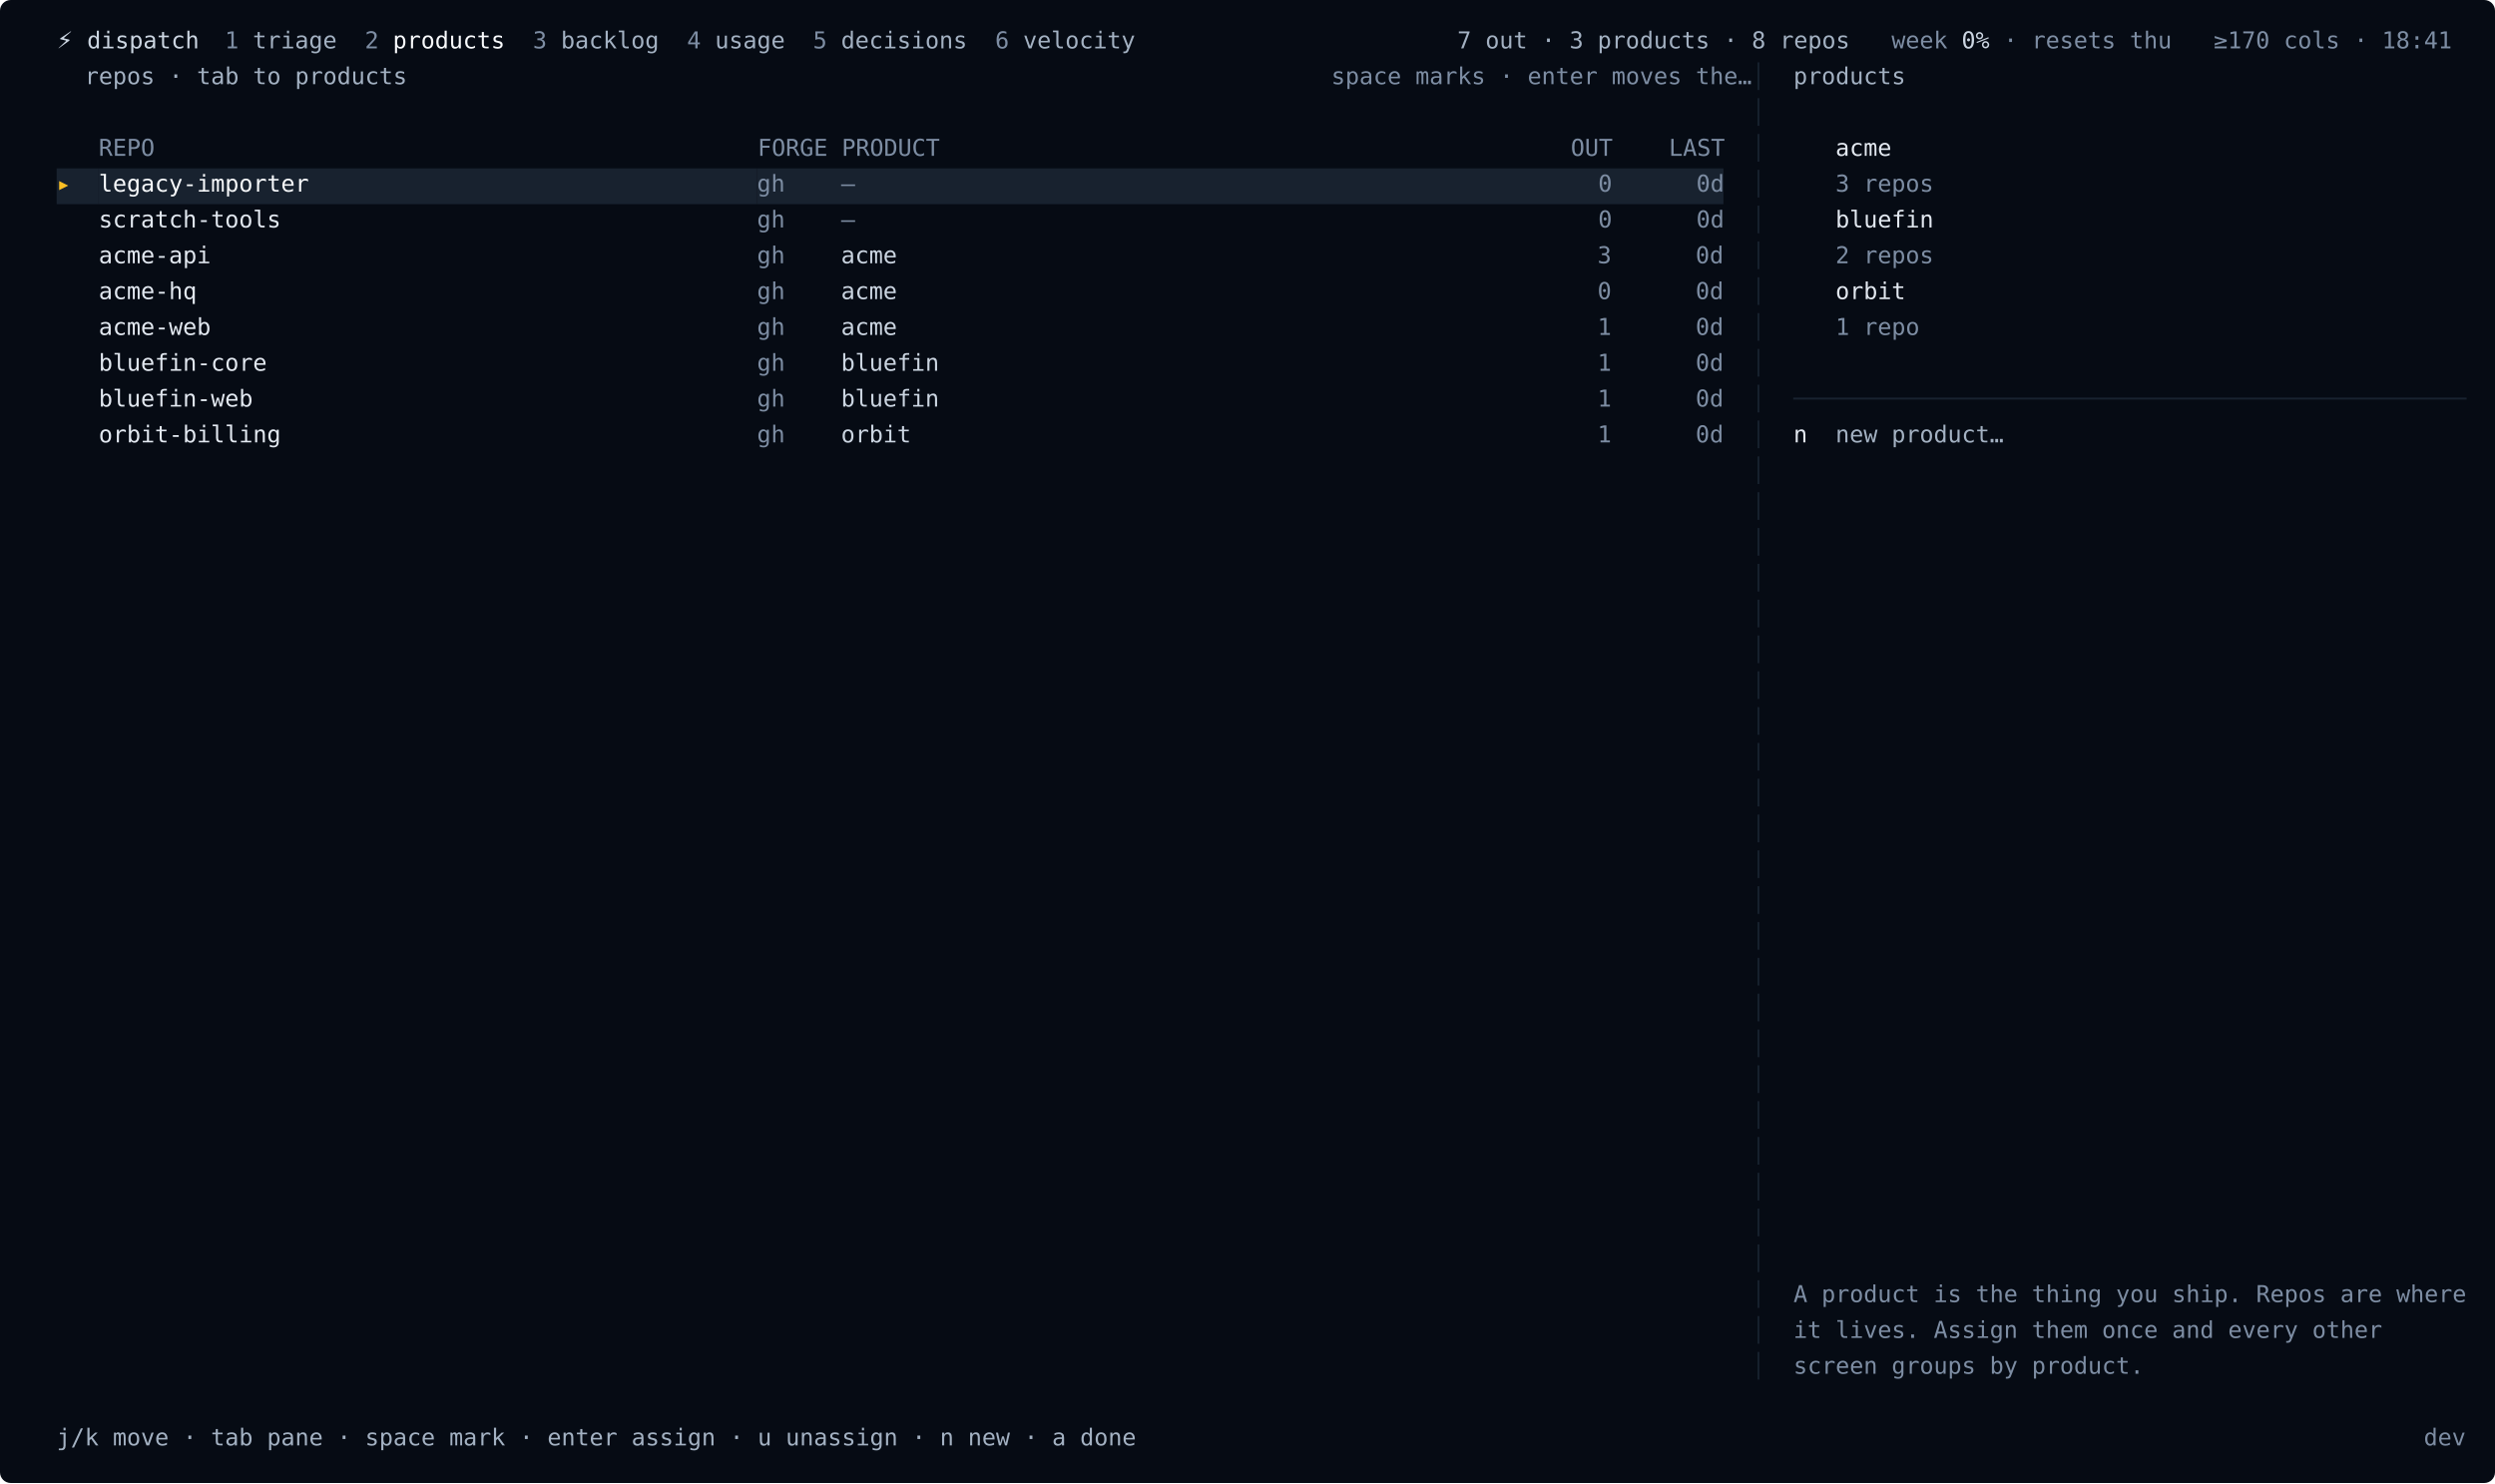
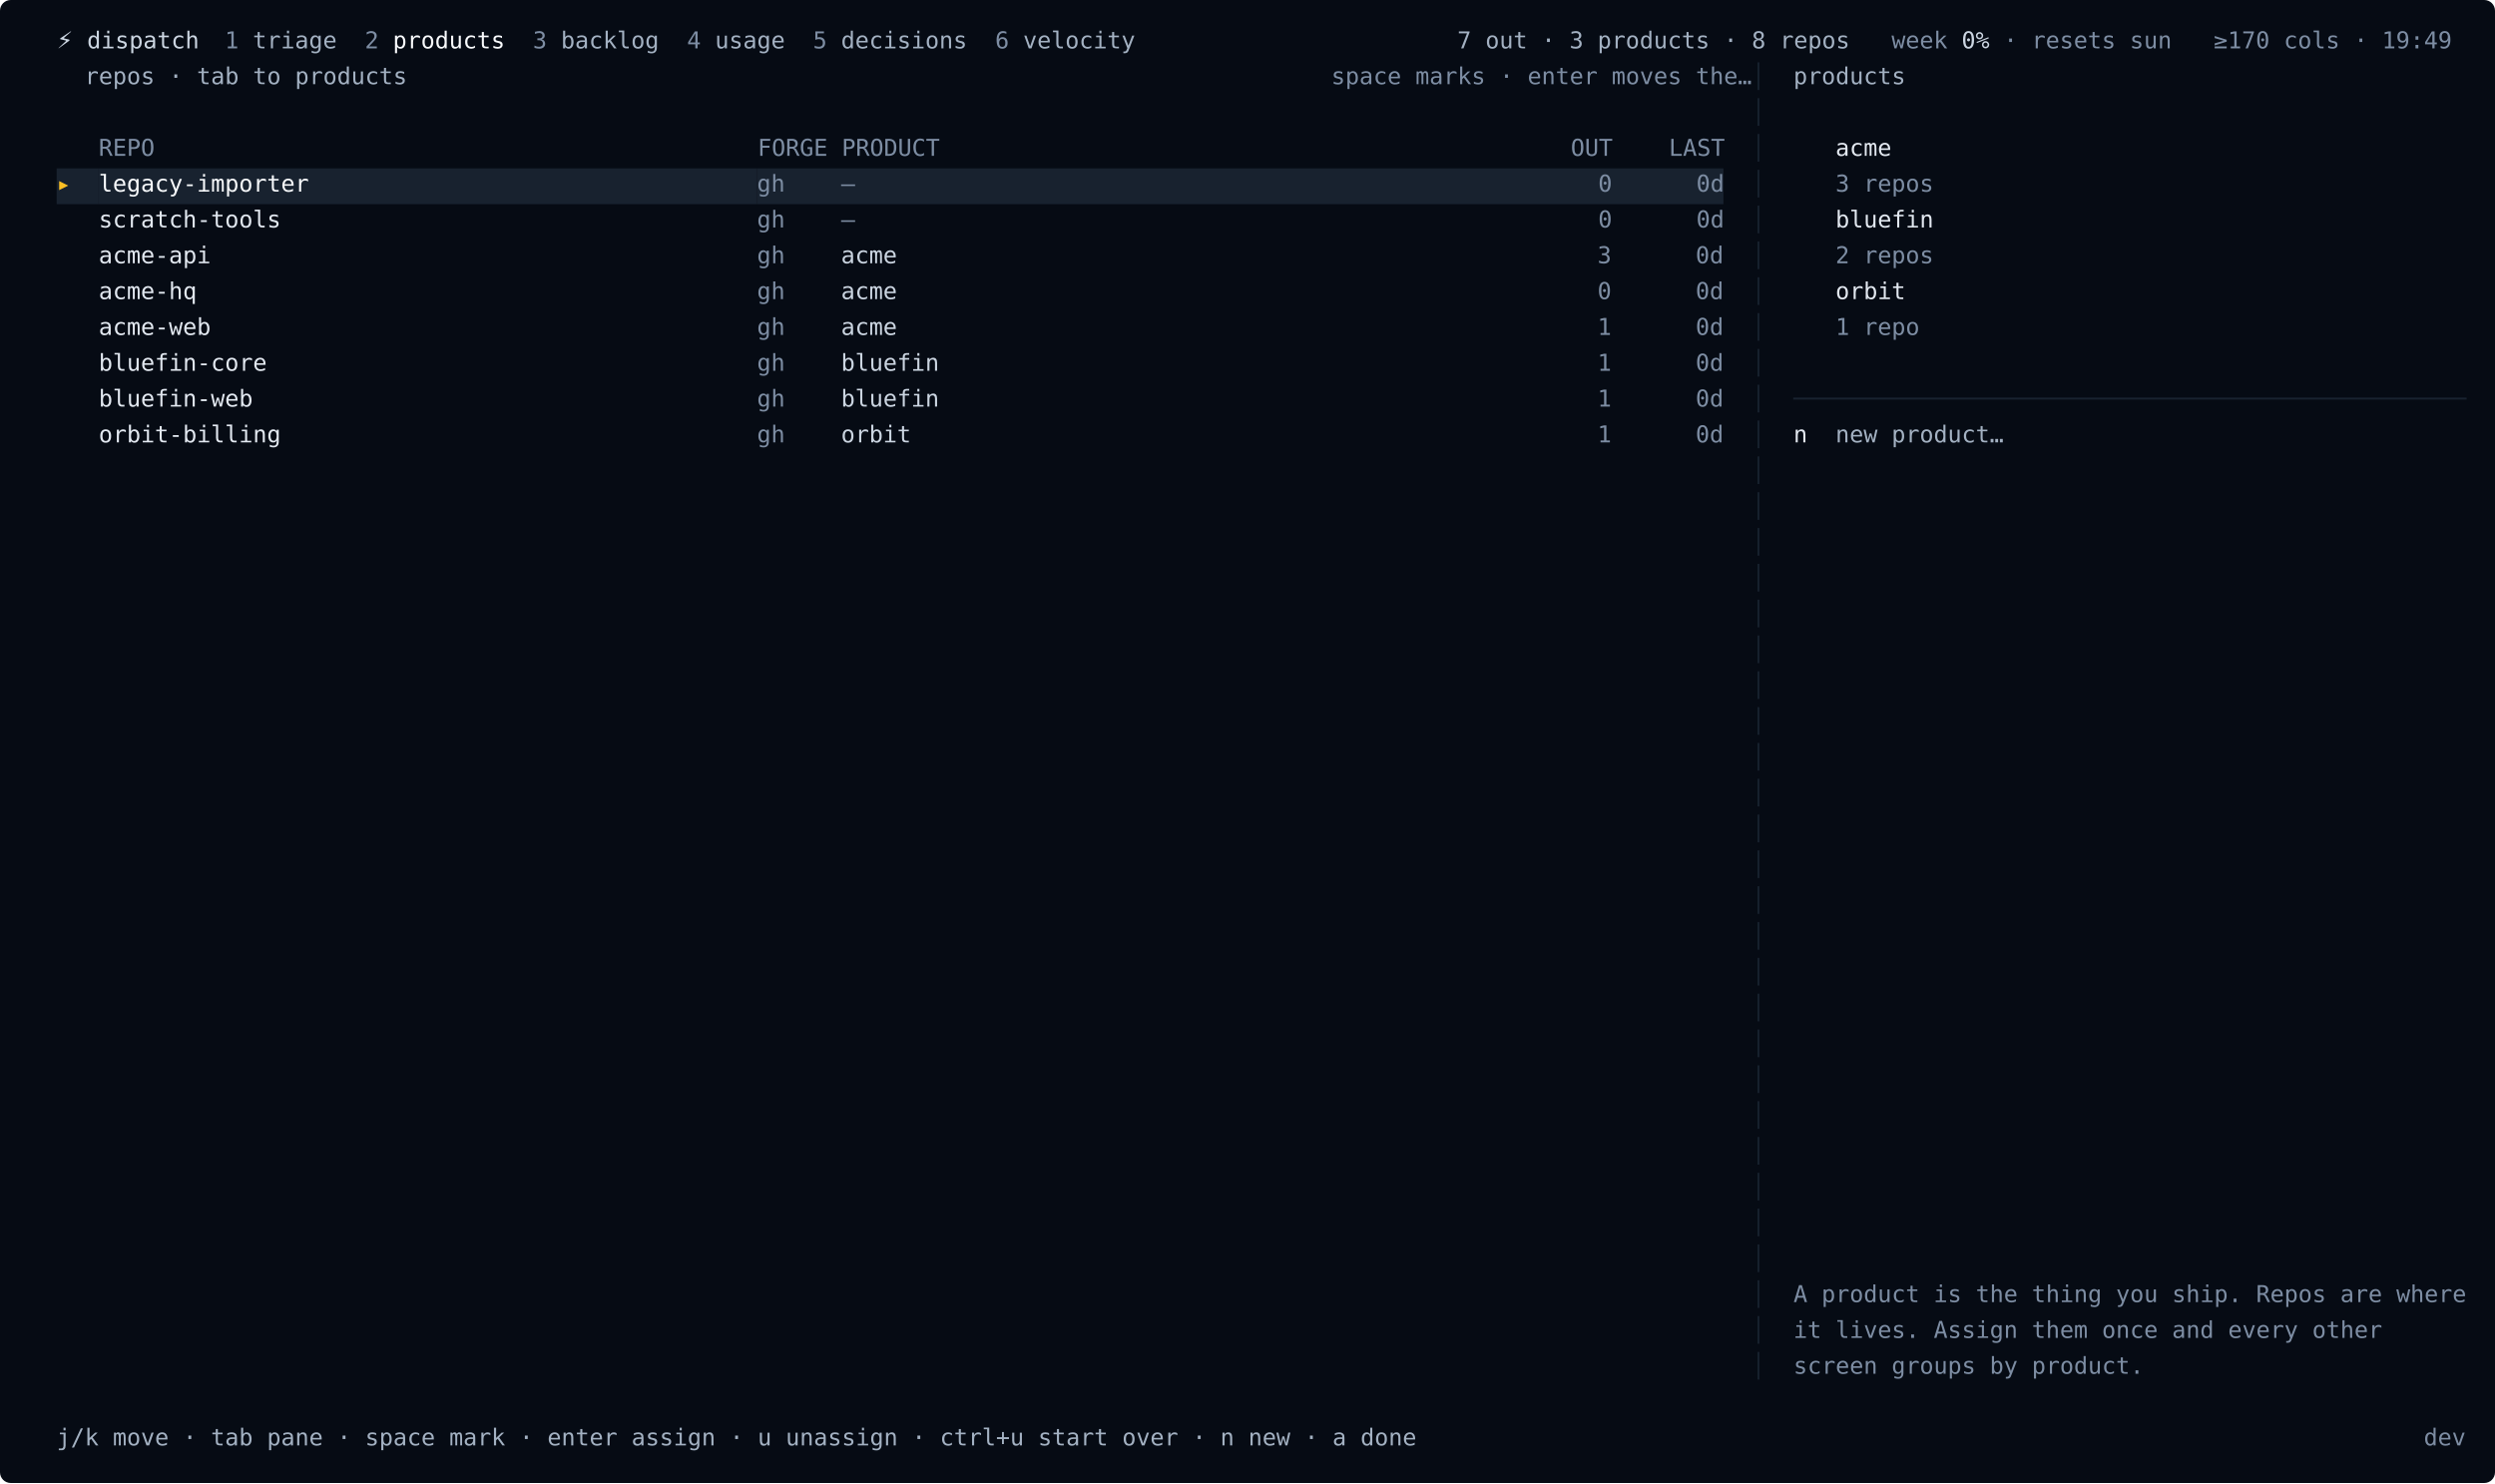
<svg xmlns="http://www.w3.org/2000/svg" width="1393" height="828" viewBox="0 0 1393 828" role="img" aria-label="Assigning repos to products">
  <rect width="1393" height="828" rx="6" fill="#060b14" />
  <g font-family="ui-monospace, SFMono-Regular, Menlo, Consolas, 'DejaVu Sans Mono', monospace" font-size="13.0" xml:space="preserve">
    <rect x="31.64" y="94.00" width="23.46" height="20.00" fill="#18222f" />
    <rect x="55.10" y="94.00" width="367.54" height="20.00" fill="#18222f" />
    <rect x="422.64" y="94.00" width="539.58" height="20.00" fill="#18222f" />
    <text xml:space="preserve" y="27.00" fill="#e2e8f0">
      <tspan x="16.00">  </tspan>
      <tspan x="31.64" fill="#cbd5e1">⚡ dispatch</tspan>
      <tspan x="109.84">  </tspan>
      <tspan x="125.48" fill="#7d8da3">1 </tspan>
      <tspan x="141.12" fill="#a3b1c2">triage</tspan>
      <tspan x="188.04">  </tspan>
      <tspan x="203.68" fill="#7d8da3">2 </tspan>
      <tspan x="219.32" fill="#f8fafc">products</tspan>
      <tspan x="281.88">  </tspan>
      <tspan x="297.52" fill="#7d8da3">3 </tspan>
      <tspan x="313.16" fill="#a3b1c2">backlog</tspan>
      <tspan x="367.90">  </tspan>
      <tspan x="383.54" fill="#7d8da3">4 </tspan>
      <tspan x="399.18" fill="#a3b1c2">usage</tspan>
      <tspan x="438.28">  </tspan>
      <tspan x="453.92" fill="#7d8da3">5 </tspan>
      <tspan x="469.56" fill="#a3b1c2">decisions</tspan>
      <tspan x="539.94">  </tspan>
      <tspan x="555.58" fill="#7d8da3">6 </tspan>
      <tspan x="571.22" fill="#a3b1c2">velocity</tspan>
      <tspan x="633.78">                       </tspan>
      <tspan x="813.64" fill="#a3b1c2">7 out · 3 products · 8 repos</tspan>
      <tspan x="1032.60">   </tspan>
      <tspan x="1056.06" fill="#7d8da3">week </tspan>
      <tspan x="1095.16" fill="#cbd5e1">0%</tspan>
-       <tspan x="1110.80" fill="#7d8da3"> · resets thu</tspan>
+       <tspan x="1110.80" fill="#7d8da3"> · resets sun</tspan>
      <tspan x="1212.46">   </tspan>
-       <tspan x="1235.92" fill="#7d8da3">≥170 cols · 18:41</tspan>
+       <tspan x="1235.92" fill="#7d8da3">≥170 cols · 19:49</tspan>
    </text>
    <text xml:space="preserve" y="47.00" fill="#e2e8f0">
      <tspan x="16.00">    </tspan>
      <tspan x="47.28" fill="#a3b1c2">repos · tab to products</tspan>
      <tspan x="227.14">                                                                  </tspan>
      <tspan x="743.26" fill="#7d8da3">space marks · enter moves the…</tspan>
      <tspan x="977.86" fill="#18222f">│</tspan>
      <tspan x="985.68">  </tspan>
      <tspan x="1001.32" fill="#a3b1c2">products</tspan>
    </text>
    <text xml:space="preserve" y="67.00" fill="#e2e8f0">
      <tspan x="16.00">                                                                                                                           </tspan>
      <tspan x="977.86" fill="#18222f">│</tspan>
    </text>
    <text xml:space="preserve" y="87.00" fill="#e2e8f0">
      <tspan x="16.00">     </tspan>
      <tspan x="55.10" fill="#7d8da3">REPO                                           FORGE PRODUCT                                             OUT    LAST</tspan>
      <tspan x="962.22">  </tspan>
      <tspan x="977.86" fill="#18222f">│</tspan>
      <tspan x="985.68">  </tspan>
      <tspan x="1001.32" fill="#cbd5e1">   </tspan>
      <tspan x="1024.78">acme                                         </tspan>
    </text>
    <text xml:space="preserve" y="107.00" fill="#e2e8f0">
      <tspan x="16.00">  </tspan>
      <tspan x="31.64" fill="#fbbf24">▸  </tspan>
      <tspan x="55.10" fill="#f8fafc">legacy-importer                                </tspan>
      <tspan x="422.64" fill="#7d8da3">gh    —                                                     0      0d</tspan>
      <tspan x="962.22">  </tspan>
      <tspan x="977.86" fill="#18222f">│</tspan>
      <tspan x="985.68">     </tspan>
      <tspan x="1024.78" fill="#7d8da3">3 repos                                      </tspan>
    </text>
    <text xml:space="preserve" y="127.00" fill="#e2e8f0">
      <tspan x="16.00">  </tspan>
      <tspan x="31.64" fill="#fbbf24">   </tspan>
      <tspan x="55.10">scratch-tools                                  </tspan>
      <tspan x="422.64" fill="#7d8da3">gh    —                                                     0      0d</tspan>
      <tspan x="962.22">  </tspan>
      <tspan x="977.86" fill="#18222f">│</tspan>
      <tspan x="985.68">  </tspan>
      <tspan x="1001.32" fill="#cbd5e1">   </tspan>
      <tspan x="1024.78">bluefin                                      </tspan>
    </text>
    <text xml:space="preserve" y="147.00" fill="#e2e8f0">
      <tspan x="16.00">  </tspan>
      <tspan x="31.64" fill="#fbbf24">   </tspan>
      <tspan x="55.10">acme-api                                       </tspan>
      <tspan x="422.64" fill="#7d8da3">gh    </tspan>
      <tspan x="469.56" fill="#cbd5e1">acme                                           </tspan>
      <tspan x="837.10" fill="#7d8da3">       3      0d</tspan>
      <tspan x="962.22">  </tspan>
      <tspan x="977.86" fill="#18222f">│</tspan>
      <tspan x="985.68">     </tspan>
      <tspan x="1024.78" fill="#7d8da3">2 repos                                      </tspan>
    </text>
    <text xml:space="preserve" y="167.00" fill="#e2e8f0">
      <tspan x="16.00">  </tspan>
      <tspan x="31.64" fill="#fbbf24">   </tspan>
      <tspan x="55.10">acme-hq                                        </tspan>
      <tspan x="422.64" fill="#7d8da3">gh    </tspan>
      <tspan x="469.56" fill="#cbd5e1">acme                                           </tspan>
      <tspan x="837.10" fill="#7d8da3">       0      0d</tspan>
      <tspan x="962.22">  </tspan>
      <tspan x="977.86" fill="#18222f">│</tspan>
      <tspan x="985.68">  </tspan>
      <tspan x="1001.32" fill="#cbd5e1">   </tspan>
      <tspan x="1024.78">orbit                                        </tspan>
    </text>
    <text xml:space="preserve" y="187.00" fill="#e2e8f0">
      <tspan x="16.00">  </tspan>
      <tspan x="31.64" fill="#fbbf24">   </tspan>
      <tspan x="55.10">acme-web                                       </tspan>
      <tspan x="422.64" fill="#7d8da3">gh    </tspan>
      <tspan x="469.56" fill="#cbd5e1">acme                                           </tspan>
      <tspan x="837.10" fill="#7d8da3">       1      0d</tspan>
      <tspan x="962.22">  </tspan>
      <tspan x="977.86" fill="#18222f">│</tspan>
      <tspan x="985.68">     </tspan>
      <tspan x="1024.78" fill="#7d8da3">1 repo                                       </tspan>
    </text>
    <text xml:space="preserve" y="207.00" fill="#e2e8f0">
      <tspan x="16.00">  </tspan>
      <tspan x="31.64" fill="#fbbf24">   </tspan>
      <tspan x="55.10">bluefin-core                                   </tspan>
      <tspan x="422.64" fill="#7d8da3">gh    </tspan>
      <tspan x="469.56" fill="#cbd5e1">bluefin                                        </tspan>
      <tspan x="837.10" fill="#7d8da3">       1      0d</tspan>
      <tspan x="962.22">  </tspan>
      <tspan x="977.86" fill="#18222f">│</tspan>
    </text>
    <text xml:space="preserve" y="227.00" fill="#e2e8f0">
      <tspan x="16.00">  </tspan>
      <tspan x="31.64" fill="#fbbf24">   </tspan>
      <tspan x="55.10">bluefin-web                                    </tspan>
      <tspan x="422.64" fill="#7d8da3">gh    </tspan>
      <tspan x="469.56" fill="#cbd5e1">bluefin                                        </tspan>
      <tspan x="837.10" fill="#7d8da3">       1      0d</tspan>
      <tspan x="962.22">  </tspan>
      <tspan x="977.86" fill="#18222f">│</tspan>
      <tspan x="985.68">  </tspan>
      <tspan x="1001.32" fill="#18222f">────────────────────────────────────────────────</tspan>
    </text>
    <text xml:space="preserve" y="247.00" fill="#e2e8f0">
      <tspan x="16.00">  </tspan>
      <tspan x="31.64" fill="#fbbf24">   </tspan>
      <tspan x="55.10">orbit-billing                                  </tspan>
      <tspan x="422.64" fill="#7d8da3">gh    </tspan>
      <tspan x="469.56" fill="#cbd5e1">orbit                                          </tspan>
      <tspan x="837.10" fill="#7d8da3">       1      0d</tspan>
      <tspan x="962.22">  </tspan>
      <tspan x="977.86" fill="#18222f">│</tspan>
      <tspan x="985.68">  </tspan>
      <tspan x="1001.32">n  </tspan>
      <tspan x="1024.78" fill="#a3b1c2">new product…                                 </tspan>
    </text>
    <text xml:space="preserve" y="267.00" fill="#e2e8f0">
      <tspan x="16.00">                                                                                                                           </tspan>
      <tspan x="977.86" fill="#18222f">│</tspan>
    </text>
    <text xml:space="preserve" y="287.00" fill="#e2e8f0">
      <tspan x="16.00">                                                                                                                           </tspan>
      <tspan x="977.86" fill="#18222f">│</tspan>
    </text>
    <text xml:space="preserve" y="307.00" fill="#e2e8f0">
      <tspan x="16.00">                                                                                                                           </tspan>
      <tspan x="977.86" fill="#18222f">│</tspan>
    </text>
    <text xml:space="preserve" y="327.00" fill="#e2e8f0">
      <tspan x="16.00">                                                                                                                           </tspan>
      <tspan x="977.86" fill="#18222f">│</tspan>
    </text>
    <text xml:space="preserve" y="347.00" fill="#e2e8f0">
      <tspan x="16.00">                                                                                                                           </tspan>
      <tspan x="977.86" fill="#18222f">│</tspan>
    </text>
    <text xml:space="preserve" y="367.00" fill="#e2e8f0">
      <tspan x="16.00">                                                                                                                           </tspan>
      <tspan x="977.86" fill="#18222f">│</tspan>
    </text>
    <text xml:space="preserve" y="387.00" fill="#e2e8f0">
      <tspan x="16.00">                                                                                                                           </tspan>
      <tspan x="977.86" fill="#18222f">│</tspan>
    </text>
    <text xml:space="preserve" y="407.00" fill="#e2e8f0">
      <tspan x="16.00">                                                                                                                           </tspan>
      <tspan x="977.86" fill="#18222f">│</tspan>
    </text>
    <text xml:space="preserve" y="427.00" fill="#e2e8f0">
      <tspan x="16.00">                                                                                                                           </tspan>
      <tspan x="977.86" fill="#18222f">│</tspan>
    </text>
    <text xml:space="preserve" y="447.00" fill="#e2e8f0">
      <tspan x="16.00">                                                                                                                           </tspan>
      <tspan x="977.86" fill="#18222f">│</tspan>
    </text>
    <text xml:space="preserve" y="467.00" fill="#e2e8f0">
      <tspan x="16.00">                                                                                                                           </tspan>
      <tspan x="977.86" fill="#18222f">│</tspan>
    </text>
    <text xml:space="preserve" y="487.00" fill="#e2e8f0">
      <tspan x="16.00">                                                                                                                           </tspan>
      <tspan x="977.86" fill="#18222f">│</tspan>
    </text>
    <text xml:space="preserve" y="507.00" fill="#e2e8f0">
      <tspan x="16.00">                                                                                                                           </tspan>
      <tspan x="977.86" fill="#18222f">│</tspan>
    </text>
    <text xml:space="preserve" y="527.00" fill="#e2e8f0">
      <tspan x="16.00">                                                                                                                           </tspan>
      <tspan x="977.86" fill="#18222f">│</tspan>
    </text>
    <text xml:space="preserve" y="547.00" fill="#e2e8f0">
      <tspan x="16.00">                                                                                                                           </tspan>
      <tspan x="977.86" fill="#18222f">│</tspan>
    </text>
    <text xml:space="preserve" y="567.00" fill="#e2e8f0">
      <tspan x="16.00">                                                                                                                           </tspan>
      <tspan x="977.86" fill="#18222f">│</tspan>
    </text>
    <text xml:space="preserve" y="587.00" fill="#e2e8f0">
      <tspan x="16.00">                                                                                                                           </tspan>
      <tspan x="977.86" fill="#18222f">│</tspan>
    </text>
    <text xml:space="preserve" y="607.00" fill="#e2e8f0">
      <tspan x="16.00">                                                                                                                           </tspan>
      <tspan x="977.86" fill="#18222f">│</tspan>
    </text>
    <text xml:space="preserve" y="627.00" fill="#e2e8f0">
      <tspan x="16.00">                                                                                                                           </tspan>
      <tspan x="977.86" fill="#18222f">│</tspan>
    </text>
    <text xml:space="preserve" y="647.00" fill="#e2e8f0">
      <tspan x="16.00">                                                                                                                           </tspan>
      <tspan x="977.86" fill="#18222f">│</tspan>
    </text>
    <text xml:space="preserve" y="667.00" fill="#e2e8f0">
      <tspan x="16.00">                                                                                                                           </tspan>
      <tspan x="977.86" fill="#18222f">│</tspan>
    </text>
    <text xml:space="preserve" y="687.00" fill="#e2e8f0">
      <tspan x="16.00">                                                                                                                           </tspan>
      <tspan x="977.86" fill="#18222f">│</tspan>
    </text>
    <text xml:space="preserve" y="707.00" fill="#e2e8f0">
      <tspan x="16.00">                                                                                                                           </tspan>
      <tspan x="977.86" fill="#18222f">│</tspan>
    </text>
    <text xml:space="preserve" y="727.00" fill="#e2e8f0">
      <tspan x="16.00">                                                                                                                           </tspan>
      <tspan x="977.86" fill="#18222f">│</tspan>
      <tspan x="985.68">  </tspan>
      <tspan x="1001.32" fill="#7d8da3">A product is the thing you ship. Repos are where</tspan>
    </text>
    <text xml:space="preserve" y="747.00" fill="#e2e8f0">
      <tspan x="16.00">                                                                                                                           </tspan>
      <tspan x="977.86" fill="#18222f">│</tspan>
      <tspan x="985.68">  </tspan>
      <tspan x="1001.32" fill="#7d8da3">it lives. Assign them once and every other</tspan>
    </text>
    <text xml:space="preserve" y="767.00" fill="#e2e8f0">
      <tspan x="16.00">                                                                                                                           </tspan>
      <tspan x="977.86" fill="#18222f">│</tspan>
      <tspan x="985.68">  </tspan>
      <tspan x="1001.32" fill="#7d8da3">screen groups by product.</tspan>
    </text>
    <text xml:space="preserve" y="807.00" fill="#e2e8f0">
      <tspan x="16.00">  </tspan>
-       <tspan x="31.64" fill="#a3b1c2">j/k move · tab pane · space mark · enter assign · u unassign · n new · a done</tspan>
-       <tspan x="633.78">                                                                                            </tspan>
+       <tspan x="31.64" fill="#a3b1c2">j/k move · tab pane · space mark · enter assign · u unassign · ctrl+u start over · n new · a done</tspan>
+       <tspan x="790.18">                                                                        </tspan>
      <tspan x="1353.22" fill="#7d8da3">dev</tspan>
    </text>
  </g>
</svg>
